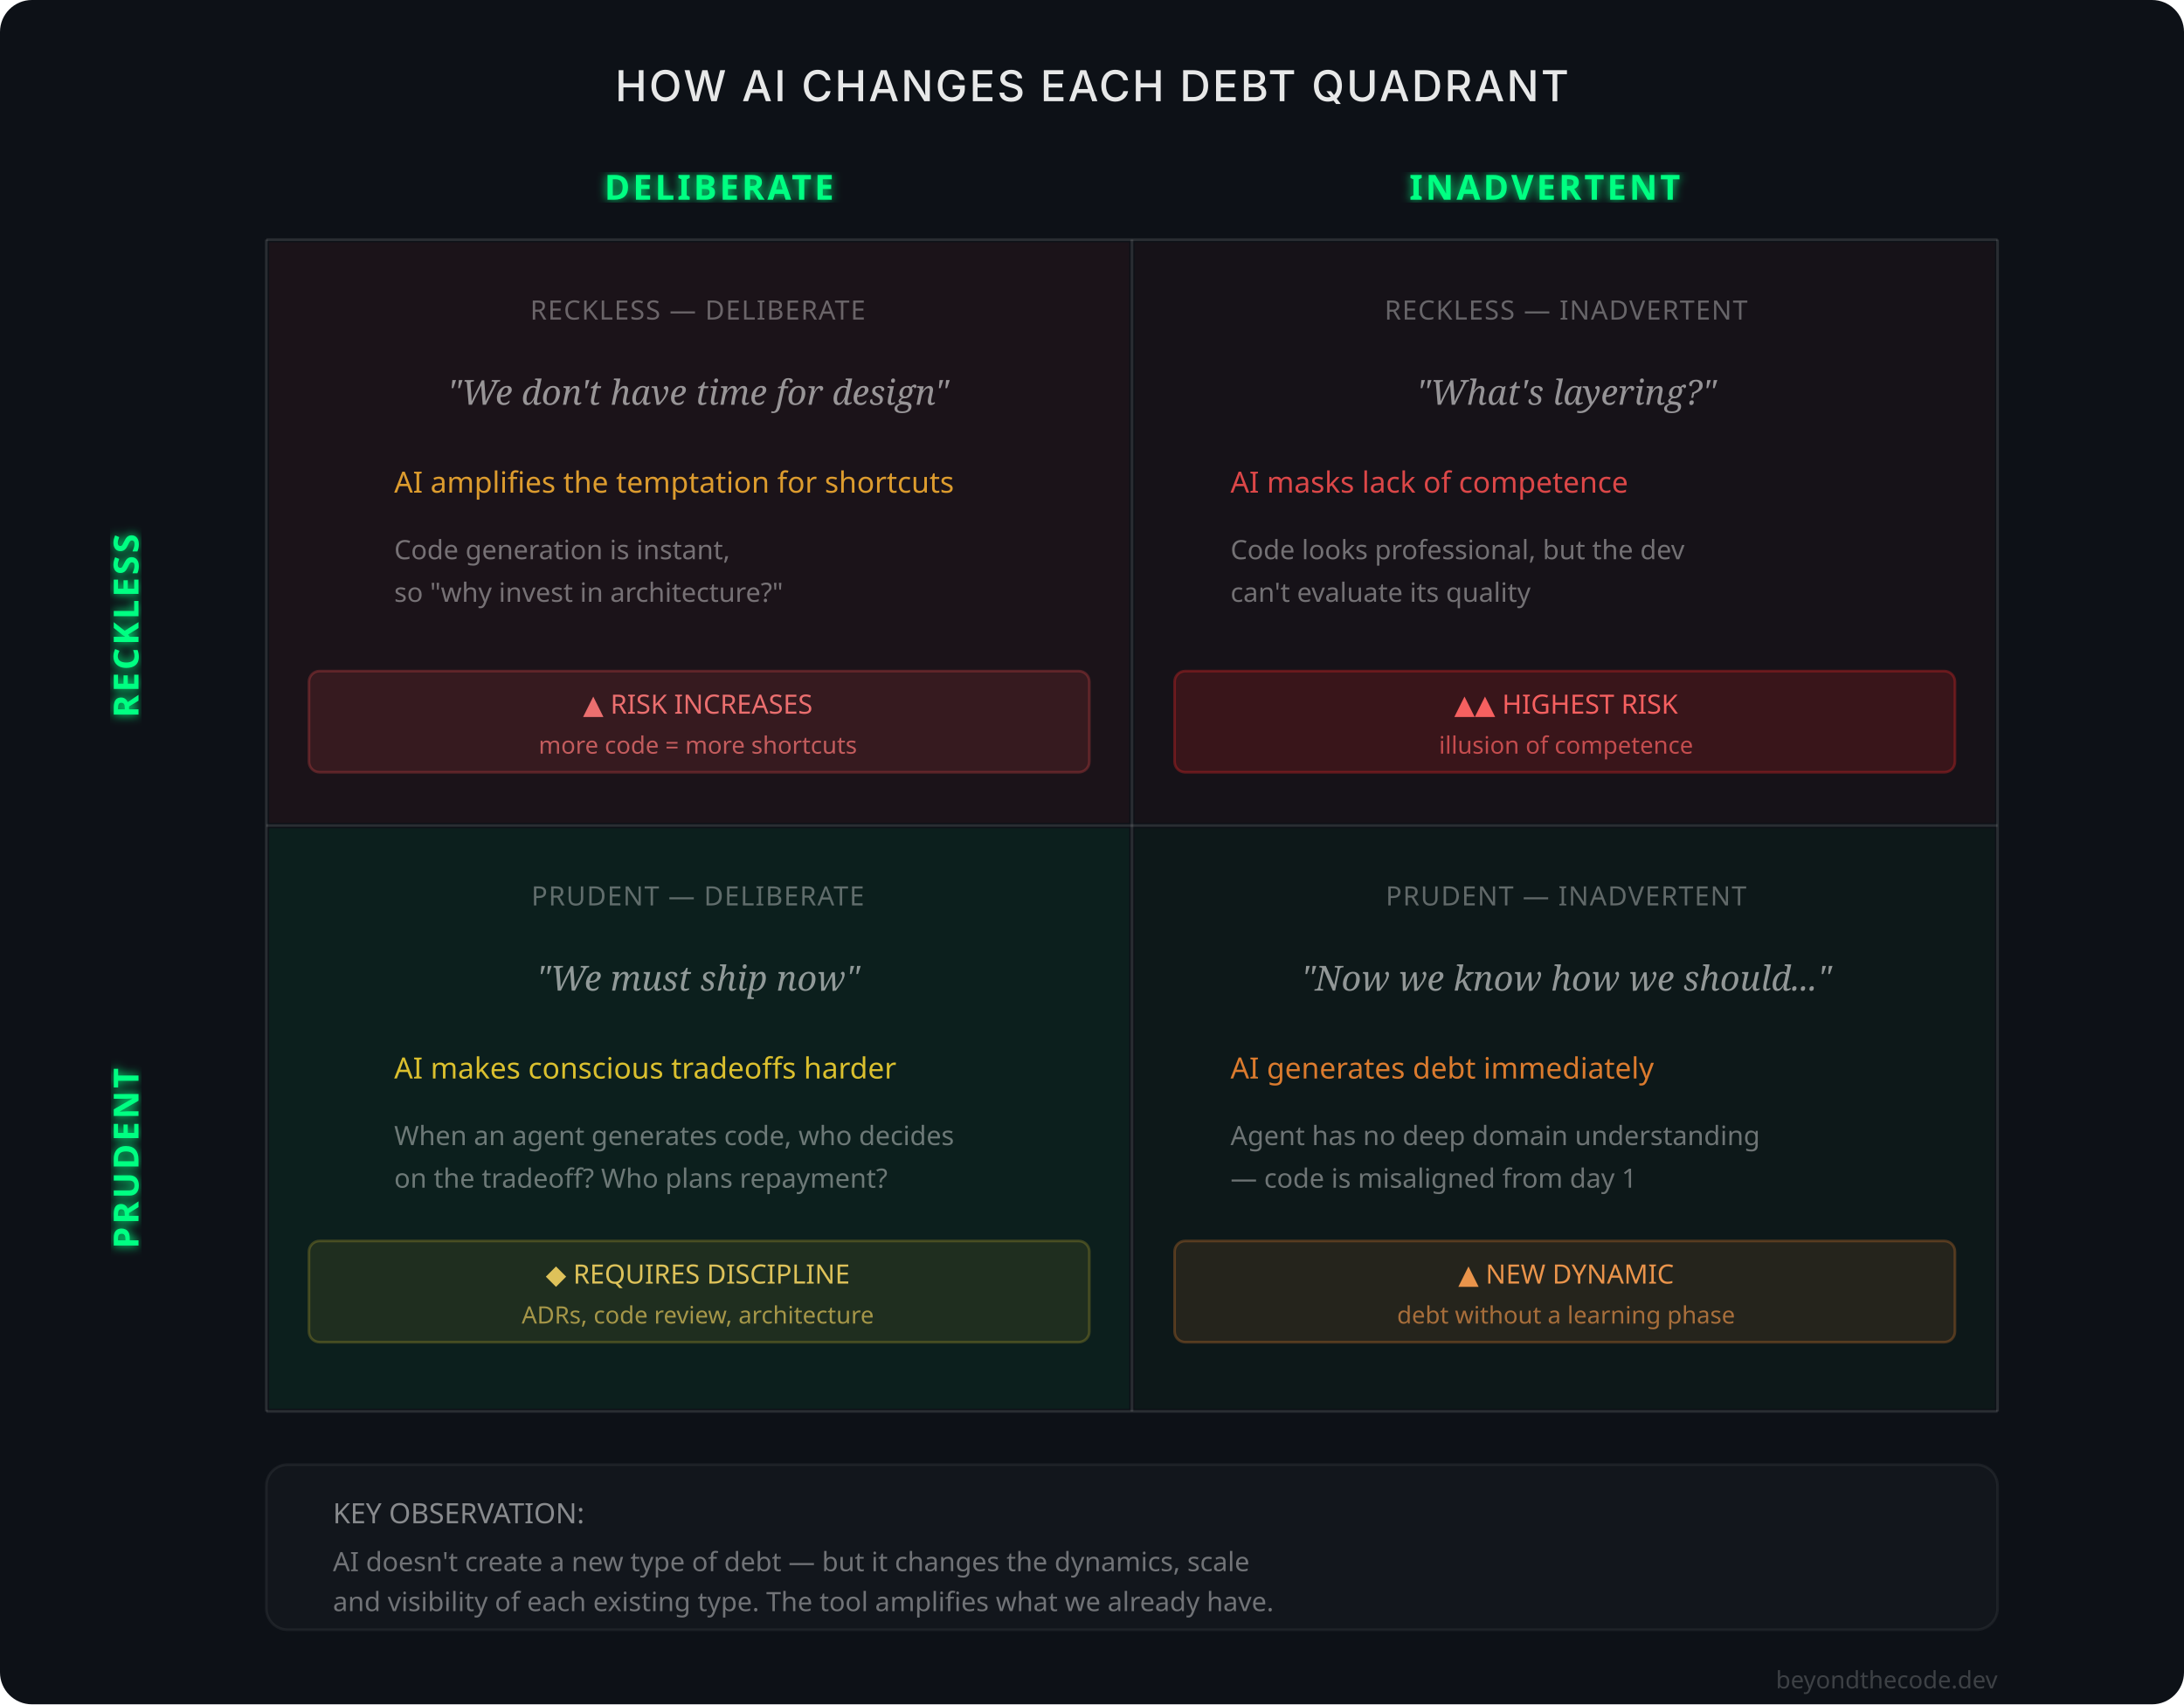
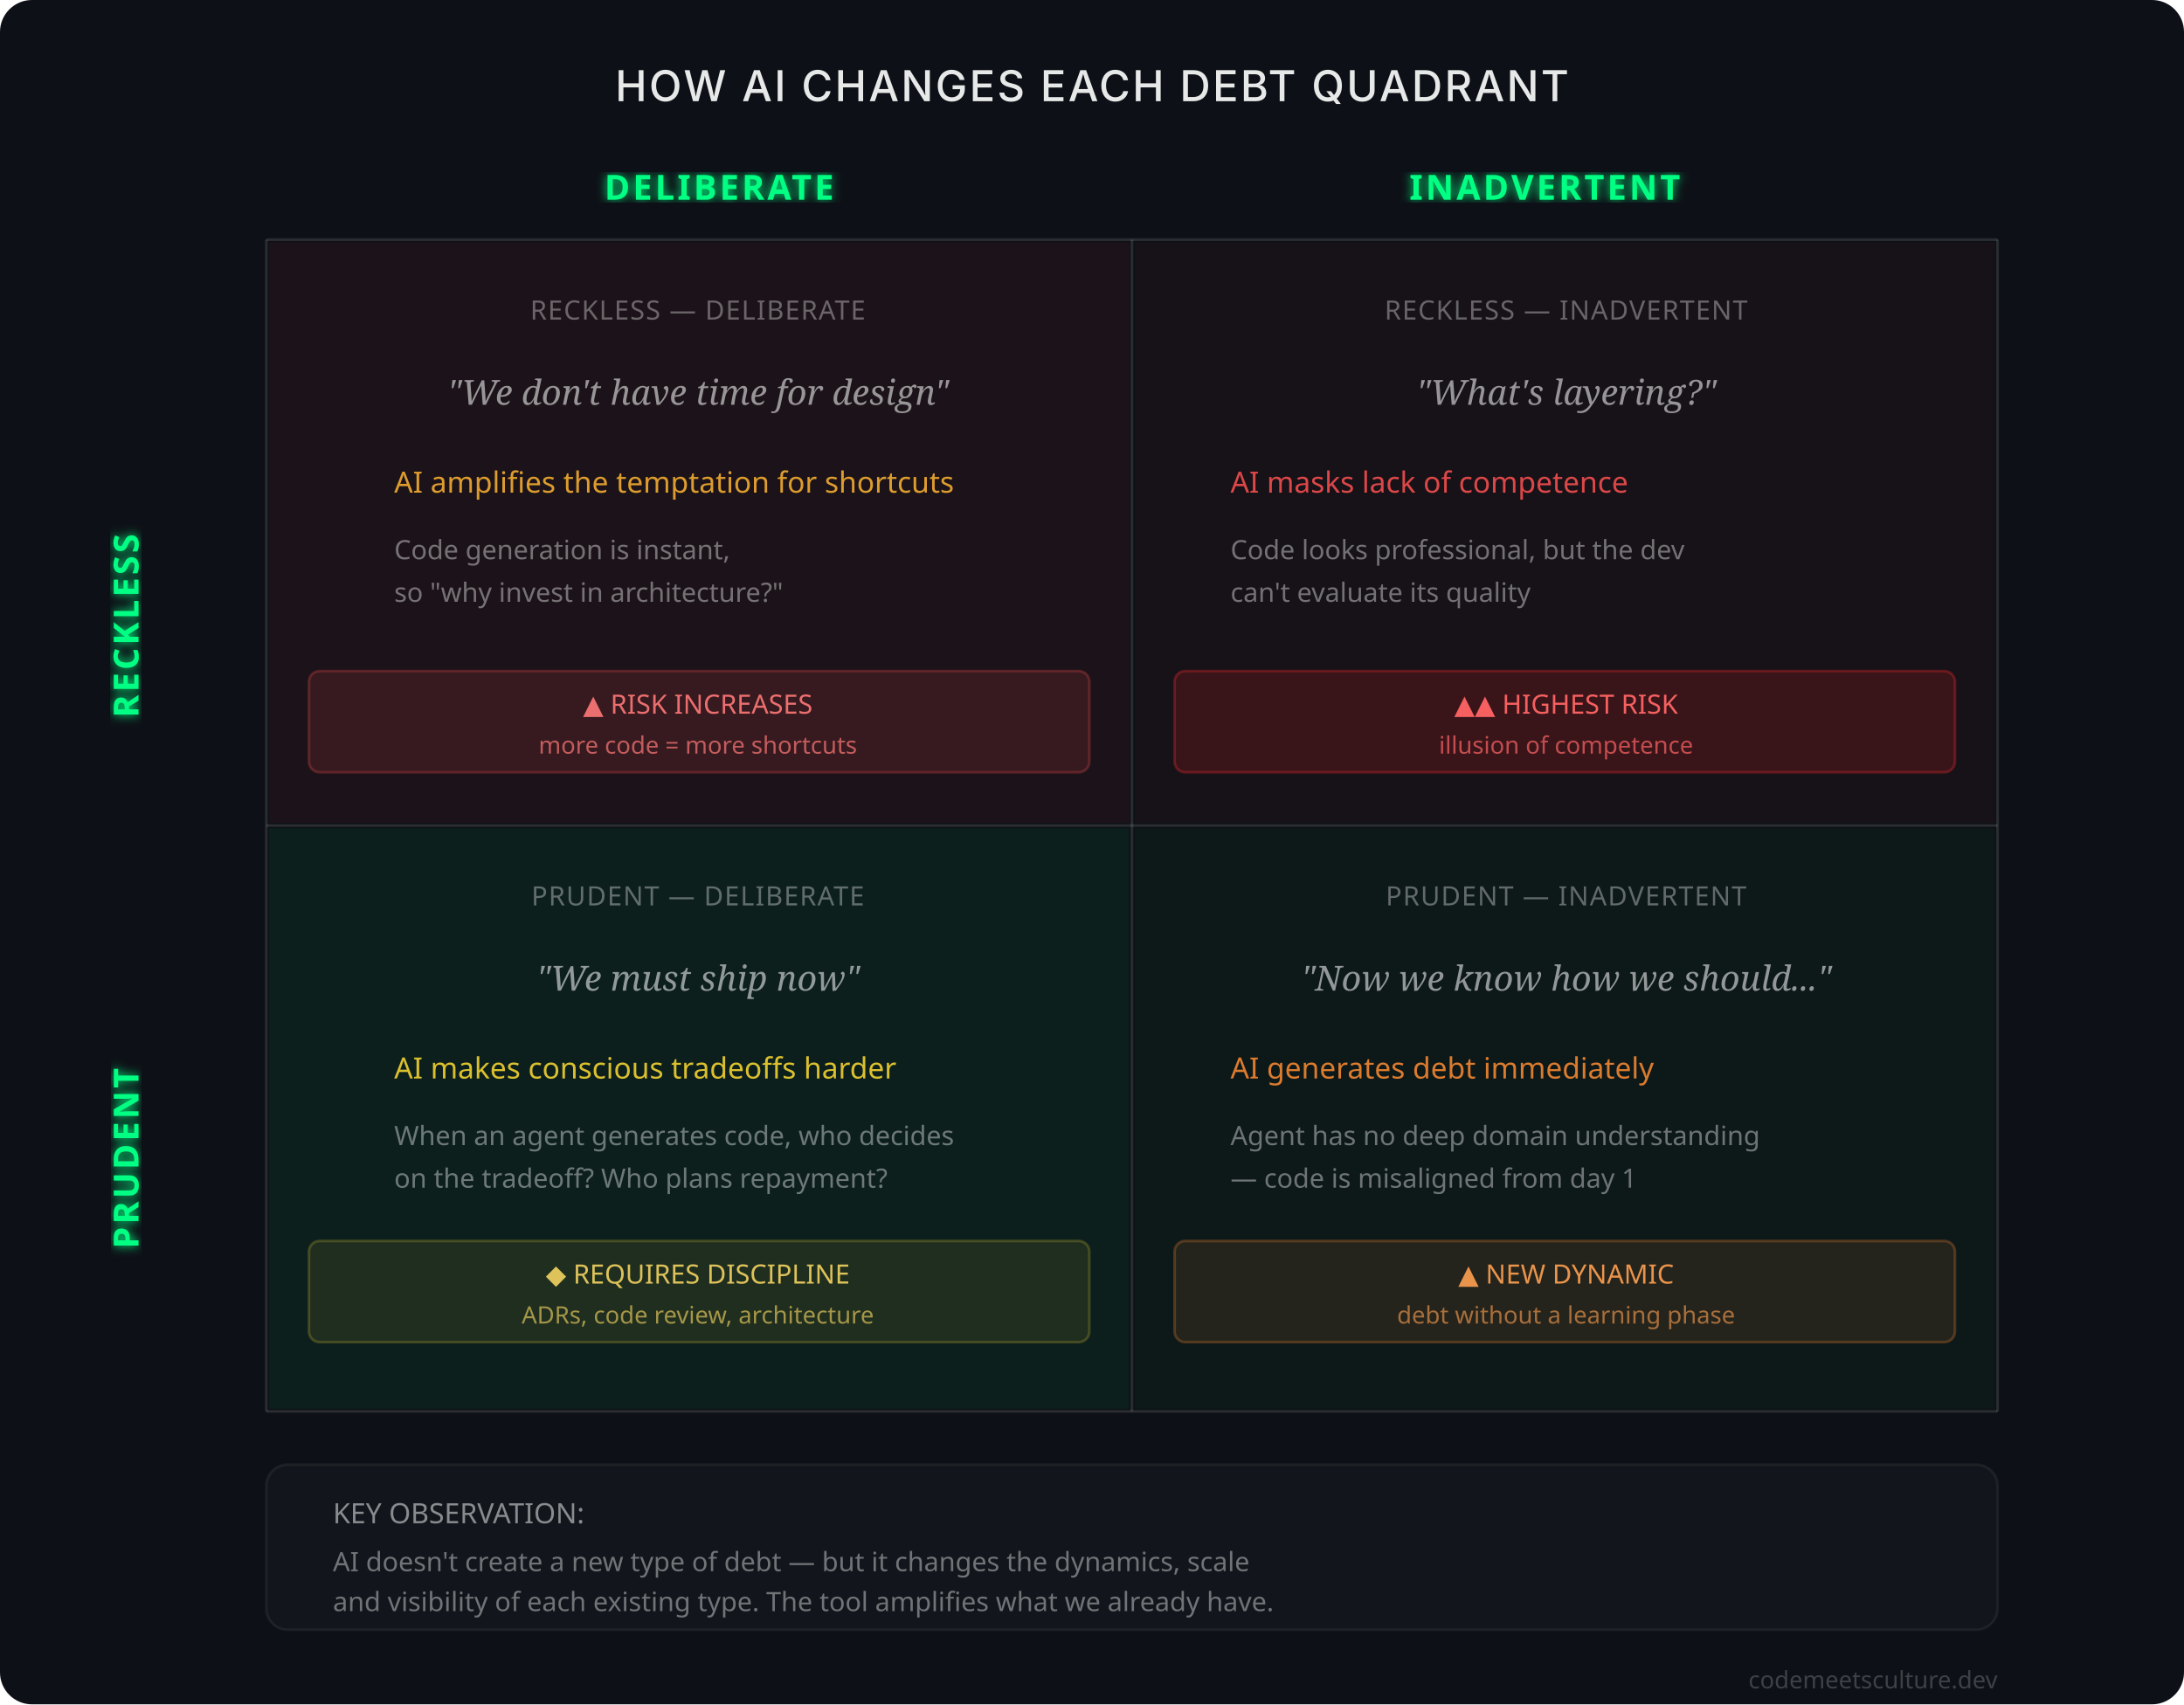
<svg xmlns="http://www.w3.org/2000/svg" viewBox="0 0 820 640" width="820" height="640">
  <defs>
    <filter id="glow2">
      <feGaussianBlur stdDeviation="2" result="blur" />
      <feMerge>
        <feMergeNode in="blur" />
        <feMergeNode in="SourceGraphic" />
      </feMerge>
    </filter>
  </defs>
  <rect width="820" height="640" rx="12" fill="#0d1117" />
  <text x="410" y="38" text-anchor="middle" fill="rgba(255,255,255,0.9)" font-family="system-ui, -apple-system, sans-serif" font-size="16" font-weight="500" letter-spacing="0.05em">HOW AI CHANGES EACH DEBT QUADRANT</text>
  <text x="270" y="75" text-anchor="middle" fill="#00ff82" font-family="system-ui, sans-serif" font-size="13" font-weight="600" letter-spacing="0.08em" filter="url(#glow2)">DELIBERATE</text>
  <text x="580" y="75" text-anchor="middle" fill="#00ff82" font-family="system-ui, sans-serif" font-size="13" font-weight="600" letter-spacing="0.08em" filter="url(#glow2)">INADVERTENT</text>
  <text x="52" y="235" text-anchor="middle" fill="#00ff82" font-family="system-ui, sans-serif" font-size="13" font-weight="600" letter-spacing="0.08em" transform="rotate(-90 52 235)" filter="url(#glow2)">RECKLESS</text>
  <text x="52" y="435" text-anchor="middle" fill="#00ff82" font-family="system-ui, sans-serif" font-size="13" font-weight="600" letter-spacing="0.08em" transform="rotate(-90 52 435)" filter="url(#glow2)">PRUDENT</text>
  <line x1="100" y1="90" x2="100" y2="530" stroke="rgba(255,255,255,0.12)" stroke-width="1" />
  <line x1="100" y1="90" x2="750" y2="90" stroke="rgba(255,255,255,0.12)" stroke-width="1" />
  <line x1="750" y1="90" x2="750" y2="530" stroke="rgba(255,255,255,0.12)" stroke-width="1" />
  <line x1="100" y1="530" x2="750" y2="530" stroke="rgba(255,255,255,0.12)" stroke-width="1" />
  <line x1="425" y1="90" x2="425" y2="530" stroke="rgba(255,255,255,0.12)" stroke-width="1" />
  <line x1="100" y1="310" x2="750" y2="310" stroke="rgba(255,255,255,0.12)" stroke-width="1" />
  <rect x="101" y="91" width="323" height="218" fill="rgba(255,60,60,0.06)" />
  <text x="262" y="120" text-anchor="middle" fill="rgba(255,255,255,0.35)" font-family="system-ui, sans-serif" font-size="10" letter-spacing="0.04em">RECKLESS — DELIBERATE</text>
  <text x="262" y="152" text-anchor="middle" fill="rgba(255,255,255,0.55)" font-family="Georgia, serif" font-size="13" font-style="italic">"We don't have time for design"</text>
  <text x="148" y="185" fill="rgba(255,180,50,0.85)" font-family="system-ui, sans-serif" font-size="11" font-weight="500">AI amplifies the temptation for shortcuts</text>
  <text x="148" y="210" fill="rgba(255,255,255,0.4)" font-family="system-ui, sans-serif" font-size="10">Code generation is instant,</text>
  <text x="148" y="226" fill="rgba(255,255,255,0.4)" font-family="system-ui, sans-serif" font-size="10">so "why invest in architecture?"</text>
  <rect x="116" y="252" width="293" height="38" rx="4" fill="rgba(255,80,80,0.12)" stroke="rgba(255,80,80,0.25)" stroke-width="1" />
  <text x="262" y="268" text-anchor="middle" fill="rgba(255,120,120,0.9)" font-family="system-ui, sans-serif" font-size="10" font-weight="500">▲ RISK INCREASES</text>
  <text x="262" y="283" text-anchor="middle" fill="rgba(255,120,120,0.7)" font-family="system-ui, sans-serif" font-size="9">more code = more shortcuts</text>
  <rect x="426" y="91" width="323" height="218" fill="rgba(255,60,60,0.04)" />
  <text x="588" y="120" text-anchor="middle" fill="rgba(255,255,255,0.35)" font-family="system-ui, sans-serif" font-size="10" letter-spacing="0.04em">RECKLESS — INADVERTENT</text>
  <text x="588" y="152" text-anchor="middle" fill="rgba(255,255,255,0.55)" font-family="Georgia, serif" font-size="13" font-style="italic">"What's layering?"</text>
  <text x="462" y="185" fill="rgba(255,80,80,0.85)" font-family="system-ui, sans-serif" font-size="11" font-weight="500">AI masks lack of competence</text>
  <text x="462" y="210" fill="rgba(255,255,255,0.4)" font-family="system-ui, sans-serif" font-size="10">Code looks professional, but the dev</text>
  <text x="462" y="226" fill="rgba(255,255,255,0.4)" font-family="system-ui, sans-serif" font-size="10">can't evaluate its quality</text>
  <rect x="441" y="252" width="293" height="38" rx="4" fill="rgba(255,40,40,0.15)" stroke="rgba(255,40,40,0.3)" stroke-width="1" />
  <text x="588" y="268" text-anchor="middle" fill="rgba(255,100,100,0.95)" font-family="system-ui, sans-serif" font-size="10" font-weight="500">▲▲ HIGHEST RISK</text>
  <text x="588" y="283" text-anchor="middle" fill="rgba(255,100,100,0.7)" font-family="system-ui, sans-serif" font-size="9">illusion of competence</text>
  <rect x="101" y="311" width="323" height="218" fill="rgba(0,255,130,0.06)" />
  <text x="262" y="340" text-anchor="middle" fill="rgba(255,255,255,0.35)" font-family="system-ui, sans-serif" font-size="10" letter-spacing="0.04em">PRUDENT — DELIBERATE</text>
  <text x="262" y="372" text-anchor="middle" fill="rgba(255,255,255,0.55)" font-family="Georgia, serif" font-size="13" font-style="italic">"We must ship now"</text>
  <text x="148" y="405" fill="rgba(255,220,50,0.85)" font-family="system-ui, sans-serif" font-size="11" font-weight="500">AI makes conscious tradeoffs harder</text>
  <text x="148" y="430" fill="rgba(255,255,255,0.4)" font-family="system-ui, sans-serif" font-size="10">When an agent generates code, who decides</text>
  <text x="148" y="446" fill="rgba(255,255,255,0.4)" font-family="system-ui, sans-serif" font-size="10">on the tradeoff? Who plans repayment?</text>
  <rect x="116" y="466" width="293" height="38" rx="4" fill="rgba(255,220,50,0.08)" stroke="rgba(255,220,50,0.2)" stroke-width="1" />
  <text x="262" y="482" text-anchor="middle" fill="rgba(255,220,100,0.85)" font-family="system-ui, sans-serif" font-size="10" font-weight="500">◆ REQUIRES DISCIPLINE</text>
  <text x="262" y="497" text-anchor="middle" fill="rgba(255,220,100,0.6)" font-family="system-ui, sans-serif" font-size="9">ADRs, code review, architecture</text>
  <rect x="426" y="311" width="323" height="218" fill="rgba(0,255,130,0.03)" />
  <text x="588" y="340" text-anchor="middle" fill="rgba(255,255,255,0.35)" font-family="system-ui, sans-serif" font-size="10" letter-spacing="0.04em">PRUDENT — INADVERTENT</text>
  <text x="588" y="372" text-anchor="middle" fill="rgba(255,255,255,0.55)" font-family="Georgia, serif" font-size="13" font-style="italic">"Now we know how we should..."</text>
  <text x="462" y="405" fill="rgba(255,140,50,0.85)" font-family="system-ui, sans-serif" font-size="11" font-weight="500">AI generates debt immediately</text>
  <text x="462" y="430" fill="rgba(255,255,255,0.4)" font-family="system-ui, sans-serif" font-size="10">Agent has no deep domain understanding</text>
  <text x="462" y="446" fill="rgba(255,255,255,0.4)" font-family="system-ui, sans-serif" font-size="10">— code is misaligned from day 1</text>
  <rect x="441" y="466" width="293" height="38" rx="4" fill="rgba(255,140,50,0.1)" stroke="rgba(255,140,50,0.25)" stroke-width="1" />
  <text x="588" y="482" text-anchor="middle" fill="rgba(255,160,80,0.9)" font-family="system-ui, sans-serif" font-size="10" font-weight="500">▲ NEW DYNAMIC</text>
  <text x="588" y="497" text-anchor="middle" fill="rgba(255,160,80,0.6)" font-family="system-ui, sans-serif" font-size="9">debt without a learning phase</text>
  <rect x="100" y="550" width="650" height="62" rx="8" fill="rgba(255,255,255,0.02)" stroke="rgba(255,255,255,0.06)" stroke-width="1" />
  <text x="125" y="572" fill="rgba(255,255,255,0.5)" font-family="system-ui, sans-serif" font-size="10.5">KEY OBSERVATION:</text>
  <text x="125" y="590" fill="rgba(255,255,255,0.4)" font-family="system-ui, sans-serif" font-size="10">AI doesn't create a new type of debt — but it changes the dynamics, scale</text>
  <text x="125" y="605" fill="rgba(255,255,255,0.4)" font-family="system-ui, sans-serif" font-size="10">and visibility of each existing type. The tool amplifies what we already have.</text>
-   <text x="750" y="634" text-anchor="end" fill="rgba(255,255,255,0.2)" font-family="system-ui, sans-serif" font-size="9">beyondthecode.dev</text>
+   <text x="750" y="634" text-anchor="end" fill="rgba(255,255,255,0.2)" font-family="system-ui, sans-serif" font-size="9">codemeetsculture.dev</text>
</svg>
